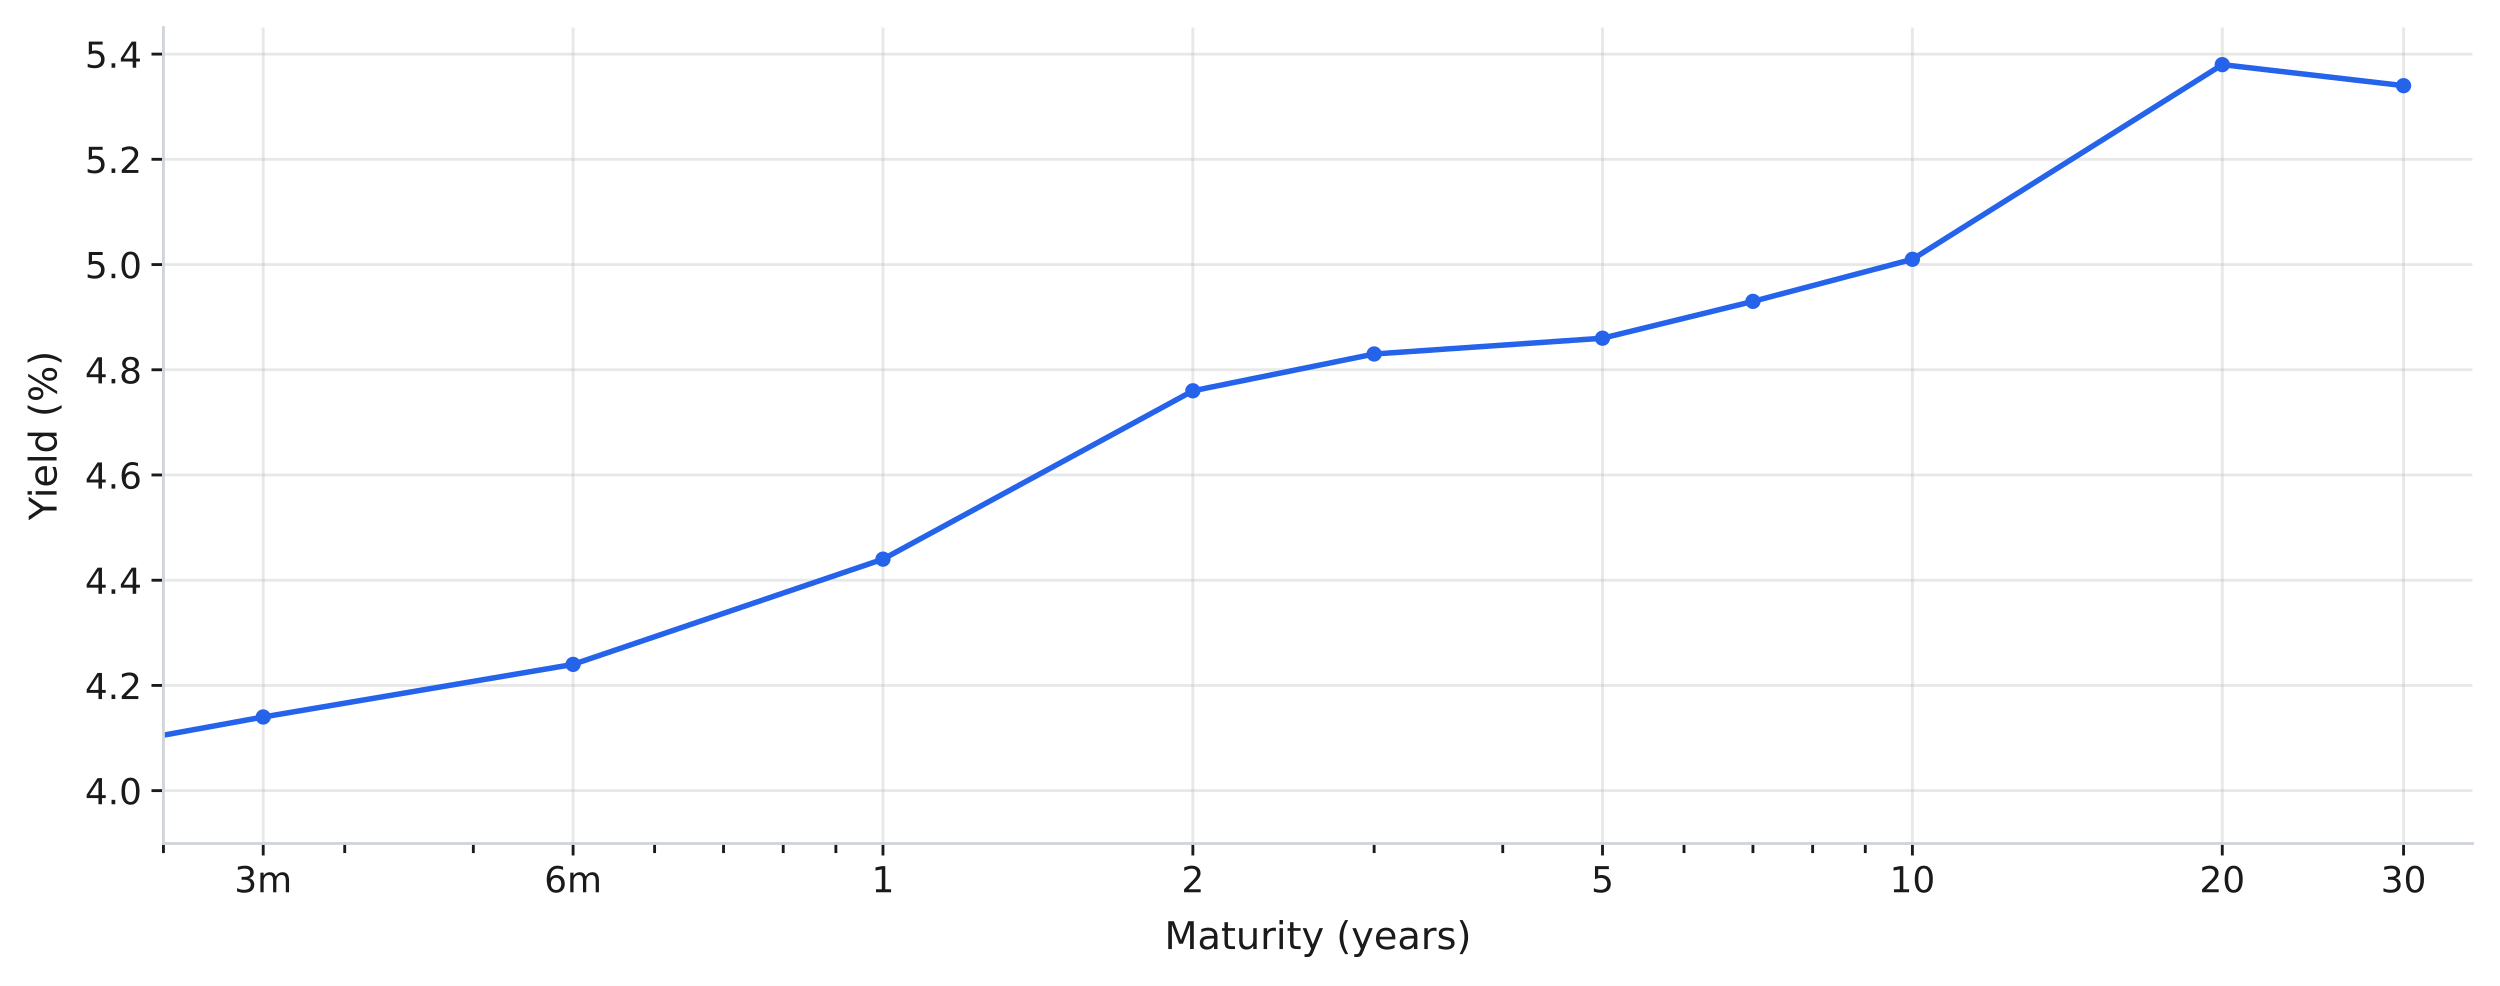
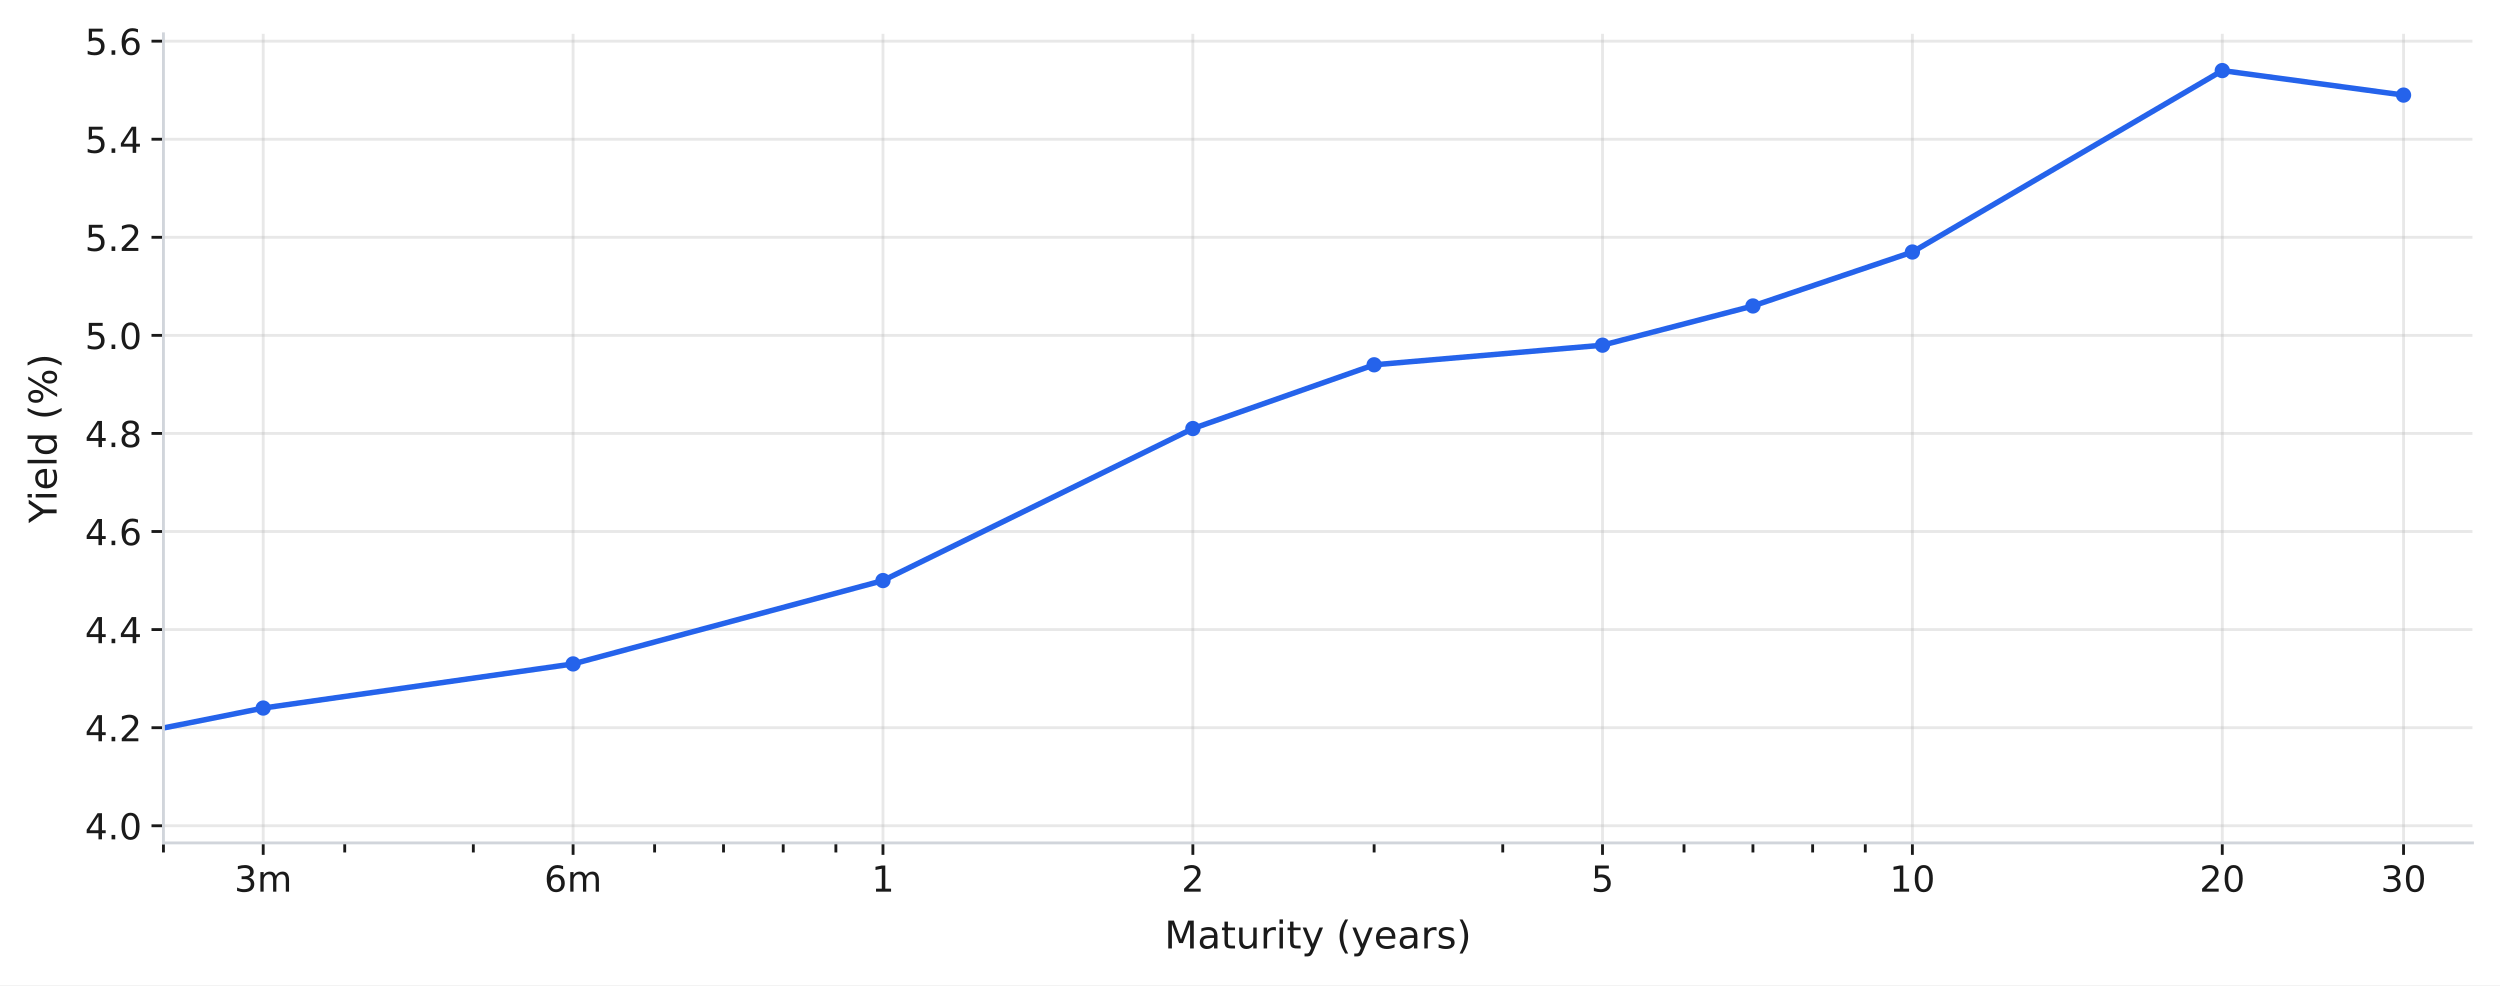
- <svg xmlns="http://www.w3.org/2000/svg" xmlns:xlink="http://www.w3.org/1999/xlink" width="522.926pt" height="206.199pt" viewBox="0 0 522.926 206.199" version="1.1">
+ <svg xmlns="http://www.w3.org/2000/svg" xmlns:xlink="http://www.w3.org/1999/xlink" width="522.926pt" height="206.071pt" viewBox="0 0 522.926 206.071" version="1.1">
  <defs>
    <style type="text/css">*{stroke-linejoin: round; stroke-linecap: butt}</style>
  </defs>
  <g id="figure_1">
    <g id="patch_1">
-       <path d="M 0 206.199  L 522.926 206.199  L 522.926 0  L 0 0  z " style="fill: #ffffff" />
+       <path d="M 0 206.071  L 522.926 206.071  L 522.926 0  L 0 0  z " style="fill: #ffffff" />
    </g>
    <g id="axes_1">
      <g id="patch_2">
-         <path d="M 34.188 176.438  L 517.166 176.438  L 517.166 5.76  L 34.188 5.76  z " style="fill: #ffffff" />
+         <path d="M 34.188 176.311  L 517.166 176.311  L 517.166 7.071  L 34.188 7.071  z " style="fill: #ffffff" />
      </g>
      <g id="matplotlib.axis_1">
        <g id="xtick_1">
          <g id="line2d_1">
-             <path d="M 55.055 176.438  L 55.055 5.76  " clip-path="url(#pb02878e4d4)" style="fill: none; stroke: #b0b0b0; stroke-opacity: 0.3; stroke-width: 0.6; stroke-linecap: square" />
+             <path d="M 55.055 176.311  L 55.055 7.071  " clip-path="url(#p0fb8dfe618)" style="fill: none; stroke: #b0b0b0; stroke-opacity: 0.3; stroke-width: 0.6; stroke-linecap: square" />
          </g>
          <g id="line2d_2">
            <defs>
-               <path id="m90eb7d4336" d="M 0 0  L 0 2.5  " style="stroke: #1a1a1a; stroke-width: 0.6" />
+               <path id="m684cb62e0d" d="M 0 0  L 0 2.5  " style="stroke: #1a1a1a; stroke-width: 0.6" />
            </defs>
            <g>
-               <use xlink:href="#m90eb7d4336" x="55.055" y="176.438" style="fill: #1a1a1a; stroke: #1a1a1a; stroke-width: 0.6" />
+               <use xlink:href="#m684cb62e0d" x="55.055" y="176.311" style="fill: #1a1a1a; stroke: #1a1a1a; stroke-width: 0.6" />
            </g>
          </g>
          <g id="text_1">
-             <g style="fill: #1a1a1a" transform="translate(49.01627 186.6364) scale(0.075 -0.075)">
+             <g style="fill: #1a1a1a" transform="translate(49.01627 186.509) scale(0.075 -0.075)">
              <defs>
                <path id="DejaVuSans-16" d="M 2597 2516  Q 3050 2419 3304 2112  Q 3559 1806 3559 1356  Q 3559 666 3084 287  Q 2609 -91 1734 -91  Q 1441 -91 1130 -33  Q 819 25 488 141  L 488 750  Q 750 597 1062 519  Q 1375 441 1716 441  Q 2309 441 2620 675  Q 2931 909 2931 1356  Q 2931 1769 2642 2001  Q 2353 2234 1838 2234  L 1294 2234  L 1294 2753  L 1863 2753  Q 2328 2753 2575 2939  Q 2822 3125 2822 3475  Q 2822 3834 2567 4026  Q 2313 4219 1838 4219  Q 1578 4219 1281 4162  Q 984 4106 628 3988  L 628 4550  Q 988 4650 1302 4700  Q 1616 4750 1894 4750  Q 2613 4750 3031 4423  Q 3450 4097 3450 3541  Q 3450 3153 3228 2886  Q 3006 2619 2597 2516  z " transform="scale(0.015625)" />
                <path id="DejaVuSans-50" d="M 3328 2828  Q 3544 3216 3844 3400  Q 4144 3584 4550 3584  Q 5097 3584 5394 3201  Q 5691 2819 5691 2113  L 5691 0  L 5113 0  L 5113 2094  Q 5113 2597 4934 2840  Q 4756 3084 4391 3084  Q 3944 3084 3684 2787  Q 3425 2491 3425 1978  L 3425 0  L 2847 0  L 2847 2094  Q 2847 2600 2669 2842  Q 2491 3084 2119 3084  Q 1678 3084 1418 2786  Q 1159 2488 1159 1978  L 1159 0  L 581 0  L 581 3500  L 1159 3500  L 1159 2956  Q 1356 3278 1631 3431  Q 1906 3584 2284 3584  Q 2666 3584 2933 3390  Q 3200 3197 3328 2828  z " transform="scale(0.015625)" />
              </defs>
              <use xlink:href="#DejaVuSans-16" />
              <use xlink:href="#DejaVuSans-50" transform="translate(63.625 0)" />
            </g>
          </g>
        </g>
        <g id="xtick_2">
          <g id="line2d_3">
-             <path d="M 119.874 176.438  L 119.874 5.76  " clip-path="url(#pb02878e4d4)" style="fill: none; stroke: #b0b0b0; stroke-opacity: 0.3; stroke-width: 0.6; stroke-linecap: square" />
+             <path d="M 119.874 176.311  L 119.874 7.071  " clip-path="url(#p0fb8dfe618)" style="fill: none; stroke: #b0b0b0; stroke-opacity: 0.3; stroke-width: 0.6; stroke-linecap: square" />
          </g>
          <g id="line2d_4">
            <g>
-               <use xlink:href="#m90eb7d4336" x="119.874" y="176.438" style="fill: #1a1a1a; stroke: #1a1a1a; stroke-width: 0.6" />
+               <use xlink:href="#m684cb62e0d" x="119.874" y="176.311" style="fill: #1a1a1a; stroke: #1a1a1a; stroke-width: 0.6" />
            </g>
          </g>
          <g id="text_2">
-             <g style="fill: #1a1a1a" transform="translate(113.835 186.6364) scale(0.075 -0.075)">
+             <g style="fill: #1a1a1a" transform="translate(113.835 186.509) scale(0.075 -0.075)">
              <defs>
                <path id="DejaVuSans-19" d="M 2113 2584  Q 1688 2584 1439 2293  Q 1191 2003 1191 1497  Q 1191 994 1439 701  Q 1688 409 2113 409  Q 2538 409 2786 701  Q 3034 994 3034 1497  Q 3034 2003 2786 2293  Q 2538 2584 2113 2584  z M 3366 4563  L 3366 3988  Q 3128 4100 2886 4159  Q 2644 4219 2406 4219  Q 1781 4219 1451 3797  Q 1122 3375 1075 2522  Q 1259 2794 1537 2939  Q 1816 3084 2150 3084  Q 2853 3084 3261 2657  Q 3669 2231 3669 1497  Q 3669 778 3244 343  Q 2819 -91 2113 -91  Q 1303 -91 875 529  Q 447 1150 447 2328  Q 447 3434 972 4092  Q 1497 4750 2381 4750  Q 2619 4750 2861 4703  Q 3103 4656 3366 4563  z " transform="scale(0.015625)" />
              </defs>
              <use xlink:href="#DejaVuSans-19" />
              <use xlink:href="#DejaVuSans-50" transform="translate(63.625 0)" />
            </g>
          </g>
        </g>
        <g id="xtick_3">
          <g id="line2d_5">
-             <path d="M 184.692 176.438  L 184.692 5.76  " clip-path="url(#pb02878e4d4)" style="fill: none; stroke: #b0b0b0; stroke-opacity: 0.3; stroke-width: 0.6; stroke-linecap: square" />
+             <path d="M 184.692 176.311  L 184.692 7.071  " clip-path="url(#p0fb8dfe618)" style="fill: none; stroke: #b0b0b0; stroke-opacity: 0.3; stroke-width: 0.6; stroke-linecap: square" />
          </g>
          <g id="line2d_6">
            <g>
-               <use xlink:href="#m90eb7d4336" x="184.692" y="176.438" style="fill: #1a1a1a; stroke: #1a1a1a; stroke-width: 0.6" />
+               <use xlink:href="#m684cb62e0d" x="184.692" y="176.311" style="fill: #1a1a1a; stroke: #1a1a1a; stroke-width: 0.6" />
            </g>
          </g>
          <g id="text_3">
-             <g style="fill: #1a1a1a" transform="translate(182.3065 186.6364) scale(0.075 -0.075)">
+             <g style="fill: #1a1a1a" transform="translate(182.3065 186.509) scale(0.075 -0.075)">
              <defs>
                <path id="DejaVuSans-14" d="M 794 531  L 1825 531  L 1825 4091  L 703 3866  L 703 4441  L 1819 4666  L 2450 4666  L 2450 531  L 3481 531  L 3481 0  L 794 0  L 794 531  z " transform="scale(0.015625)" />
              </defs>
              <use xlink:href="#DejaVuSans-14" />
            </g>
          </g>
        </g>
        <g id="xtick_4">
          <g id="line2d_7">
-             <path d="M 249.511 176.438  L 249.511 5.76  " clip-path="url(#pb02878e4d4)" style="fill: none; stroke: #b0b0b0; stroke-opacity: 0.3; stroke-width: 0.6; stroke-linecap: square" />
+             <path d="M 249.511 176.311  L 249.511 7.071  " clip-path="url(#p0fb8dfe618)" style="fill: none; stroke: #b0b0b0; stroke-opacity: 0.3; stroke-width: 0.6; stroke-linecap: square" />
          </g>
          <g id="line2d_8">
            <g>
-               <use xlink:href="#m90eb7d4336" x="249.511" y="176.438" style="fill: #1a1a1a; stroke: #1a1a1a; stroke-width: 0.6" />
+               <use xlink:href="#m684cb62e0d" x="249.511" y="176.311" style="fill: #1a1a1a; stroke: #1a1a1a; stroke-width: 0.6" />
            </g>
          </g>
          <g id="text_4">
-             <g style="fill: #1a1a1a" transform="translate(247.1252 186.6364) scale(0.075 -0.075)">
+             <g style="fill: #1a1a1a" transform="translate(247.1252 186.509) scale(0.075 -0.075)">
              <defs>
                <path id="DejaVuSans-15" d="M 1228 531  L 3431 531  L 3431 0  L 469 0  L 469 531  Q 828 903 1448 1529  Q 2069 2156 2228 2338  Q 2531 2678 2651 2914  Q 2772 3150 2772 3378  Q 2772 3750 2511 3984  Q 2250 4219 1831 4219  Q 1534 4219 1204 4116  Q 875 4013 500 3803  L 500 4441  Q 881 4594 1212 4672  Q 1544 4750 1819 4750  Q 2544 4750 2975 4387  Q 3406 4025 3406 3419  Q 3406 3131 3298 2873  Q 3191 2616 2906 2266  Q 2828 2175 2409 1742  Q 1991 1309 1228 531  z " transform="scale(0.015625)" />
              </defs>
              <use xlink:href="#DejaVuSans-15" />
            </g>
          </g>
        </g>
        <g id="xtick_5">
          <g id="line2d_9">
-             <path d="M 335.197 176.438  L 335.197 5.76  " clip-path="url(#pb02878e4d4)" style="fill: none; stroke: #b0b0b0; stroke-opacity: 0.3; stroke-width: 0.6; stroke-linecap: square" />
+             <path d="M 335.197 176.311  L 335.197 7.071  " clip-path="url(#p0fb8dfe618)" style="fill: none; stroke: #b0b0b0; stroke-opacity: 0.3; stroke-width: 0.6; stroke-linecap: square" />
          </g>
          <g id="line2d_10">
            <g>
-               <use xlink:href="#m90eb7d4336" x="335.197" y="176.438" style="fill: #1a1a1a; stroke: #1a1a1a; stroke-width: 0.6" />
+               <use xlink:href="#m684cb62e0d" x="335.197" y="176.311" style="fill: #1a1a1a; stroke: #1a1a1a; stroke-width: 0.6" />
            </g>
          </g>
          <g id="text_5">
-             <g style="fill: #1a1a1a" transform="translate(332.8109 186.6364) scale(0.075 -0.075)">
+             <g style="fill: #1a1a1a" transform="translate(332.8109 186.509) scale(0.075 -0.075)">
              <defs>
                <path id="DejaVuSans-18" d="M 691 4666  L 3169 4666  L 3169 4134  L 1269 4134  L 1269 2991  Q 1406 3038 1543 3061  Q 1681 3084 1819 3084  Q 2600 3084 3056 2656  Q 3513 2228 3513 1497  Q 3513 744 3044 326  Q 2575 -91 1722 -91  Q 1428 -91 1123 -41  Q 819 9 494 109  L 494 744  Q 775 591 1075 516  Q 1375 441 1709 441  Q 2250 441 2565 725  Q 2881 1009 2881 1497  Q 2881 1984 2565 2268  Q 2250 2553 1709 2553  Q 1456 2553 1204 2497  Q 953 2441 691 2322  L 691 4666  z " transform="scale(0.015625)" />
              </defs>
              <use xlink:href="#DejaVuSans-18" />
            </g>
          </g>
        </g>
        <g id="xtick_6">
          <g id="line2d_11">
-             <path d="M 400.016 176.438  L 400.016 5.76  " clip-path="url(#pb02878e4d4)" style="fill: none; stroke: #b0b0b0; stroke-opacity: 0.3; stroke-width: 0.6; stroke-linecap: square" />
+             <path d="M 400.016 176.311  L 400.016 7.071  " clip-path="url(#p0fb8dfe618)" style="fill: none; stroke: #b0b0b0; stroke-opacity: 0.3; stroke-width: 0.6; stroke-linecap: square" />
          </g>
          <g id="line2d_12">
            <g>
-               <use xlink:href="#m90eb7d4336" x="400.016" y="176.438" style="fill: #1a1a1a; stroke: #1a1a1a; stroke-width: 0.6" />
+               <use xlink:href="#m684cb62e0d" x="400.016" y="176.311" style="fill: #1a1a1a; stroke: #1a1a1a; stroke-width: 0.6" />
            </g>
          </g>
          <g id="text_6">
-             <g style="fill: #1a1a1a" transform="translate(395.2437 186.6364) scale(0.075 -0.075)">
+             <g style="fill: #1a1a1a" transform="translate(395.2437 186.509) scale(0.075 -0.075)">
              <defs>
                <path id="DejaVuSans-13" d="M 2034 4250  Q 1547 4250 1301 3770  Q 1056 3291 1056 2328  Q 1056 1369 1301 889  Q 1547 409 2034 409  Q 2525 409 2770 889  Q 3016 1369 3016 2328  Q 3016 3291 2770 3770  Q 2525 4250 2034 4250  z M 2034 4750  Q 2819 4750 3233 4129  Q 3647 3509 3647 2328  Q 3647 1150 3233 529  Q 2819 -91 2034 -91  Q 1250 -91 836 529  Q 422 1150 422 2328  Q 422 3509 836 4129  Q 1250 4750 2034 4750  z " transform="scale(0.015625)" />
              </defs>
              <use xlink:href="#DejaVuSans-14" />
              <use xlink:href="#DejaVuSans-13" transform="translate(63.625 0)" />
            </g>
          </g>
        </g>
        <g id="xtick_7">
          <g id="line2d_13">
-             <path d="M 464.834 176.438  L 464.834 5.76  " clip-path="url(#pb02878e4d4)" style="fill: none; stroke: #b0b0b0; stroke-opacity: 0.3; stroke-width: 0.6; stroke-linecap: square" />
+             <path d="M 464.834 176.311  L 464.834 7.071  " clip-path="url(#p0fb8dfe618)" style="fill: none; stroke: #b0b0b0; stroke-opacity: 0.3; stroke-width: 0.6; stroke-linecap: square" />
          </g>
          <g id="line2d_14">
            <g>
-               <use xlink:href="#m90eb7d4336" x="464.834" y="176.438" style="fill: #1a1a1a; stroke: #1a1a1a; stroke-width: 0.6" />
+               <use xlink:href="#m684cb62e0d" x="464.834" y="176.311" style="fill: #1a1a1a; stroke: #1a1a1a; stroke-width: 0.6" />
            </g>
          </g>
          <g id="text_7">
-             <g style="fill: #1a1a1a" transform="translate(460.0625 186.6364) scale(0.075 -0.075)">
+             <g style="fill: #1a1a1a" transform="translate(460.0625 186.509) scale(0.075 -0.075)">
              <use xlink:href="#DejaVuSans-15" />
              <use xlink:href="#DejaVuSans-13" transform="translate(63.625 0)" />
            </g>
          </g>
        </g>
        <g id="xtick_8">
          <g id="line2d_15">
-             <path d="M 502.751 176.438  L 502.751 5.76  " clip-path="url(#pb02878e4d4)" style="fill: none; stroke: #b0b0b0; stroke-opacity: 0.3; stroke-width: 0.6; stroke-linecap: square" />
+             <path d="M 502.751 176.311  L 502.751 7.071  " clip-path="url(#p0fb8dfe618)" style="fill: none; stroke: #b0b0b0; stroke-opacity: 0.3; stroke-width: 0.6; stroke-linecap: square" />
          </g>
          <g id="line2d_16">
            <g>
-               <use xlink:href="#m90eb7d4336" x="502.751" y="176.438" style="fill: #1a1a1a; stroke: #1a1a1a; stroke-width: 0.6" />
+               <use xlink:href="#m684cb62e0d" x="502.751" y="176.311" style="fill: #1a1a1a; stroke: #1a1a1a; stroke-width: 0.6" />
            </g>
          </g>
          <g id="text_8">
-             <g style="fill: #1a1a1a" transform="translate(497.979 186.6364) scale(0.075 -0.075)">
+             <g style="fill: #1a1a1a" transform="translate(497.979 186.509) scale(0.075 -0.075)">
              <use xlink:href="#DejaVuSans-16" />
              <use xlink:href="#DejaVuSans-13" transform="translate(63.625 0)" />
            </g>
          </g>
        </g>
        <g id="xtick_9">
          <g id="line2d_17">
            <defs>
-               <path id="m4c23865010" d="M 0 0  L 0 2  " style="stroke: #1a1a1a; stroke-width: 0.6" />
+               <path id="m7cd54181eb" d="M 0 0  L 0 2  " style="stroke: #1a1a1a; stroke-width: 0.6" />
            </defs>
            <g>
-               <use xlink:href="#m4c23865010" x="34.188" y="176.438" style="fill: #1a1a1a; stroke: #1a1a1a; stroke-width: 0.6" />
+               <use xlink:href="#m7cd54181eb" x="34.188" y="176.311" style="fill: #1a1a1a; stroke: #1a1a1a; stroke-width: 0.6" />
            </g>
          </g>
        </g>
        <g id="xtick_10">
          <g id="line2d_18">
            <g>
-               <use xlink:href="#m4c23865010" x="72.105" y="176.438" style="fill: #1a1a1a; stroke: #1a1a1a; stroke-width: 0.6" />
+               <use xlink:href="#m7cd54181eb" x="72.105" y="176.311" style="fill: #1a1a1a; stroke: #1a1a1a; stroke-width: 0.6" />
            </g>
          </g>
        </g>
        <g id="xtick_11">
          <g id="line2d_19">
            <g>
-               <use xlink:href="#m4c23865010" x="99.007" y="176.438" style="fill: #1a1a1a; stroke: #1a1a1a; stroke-width: 0.6" />
+               <use xlink:href="#m7cd54181eb" x="99.007" y="176.311" style="fill: #1a1a1a; stroke: #1a1a1a; stroke-width: 0.6" />
            </g>
          </g>
        </g>
        <g id="xtick_12">
          <g id="line2d_20">
            <g>
-               <use xlink:href="#m4c23865010" x="136.923" y="176.438" style="fill: #1a1a1a; stroke: #1a1a1a; stroke-width: 0.6" />
+               <use xlink:href="#m7cd54181eb" x="136.923" y="176.311" style="fill: #1a1a1a; stroke: #1a1a1a; stroke-width: 0.6" />
            </g>
          </g>
        </g>
        <g id="xtick_13">
          <g id="line2d_21">
            <g>
-               <use xlink:href="#m4c23865010" x="151.338" y="176.438" style="fill: #1a1a1a; stroke: #1a1a1a; stroke-width: 0.6" />
+               <use xlink:href="#m7cd54181eb" x="151.338" y="176.311" style="fill: #1a1a1a; stroke: #1a1a1a; stroke-width: 0.6" />
            </g>
          </g>
        </g>
        <g id="xtick_14">
          <g id="line2d_22">
            <g>
-               <use xlink:href="#m4c23865010" x="163.825" y="176.438" style="fill: #1a1a1a; stroke: #1a1a1a; stroke-width: 0.6" />
+               <use xlink:href="#m7cd54181eb" x="163.825" y="176.311" style="fill: #1a1a1a; stroke: #1a1a1a; stroke-width: 0.6" />
            </g>
          </g>
        </g>
        <g id="xtick_15">
          <g id="line2d_23">
            <g>
-               <use xlink:href="#m4c23865010" x="174.84" y="176.438" style="fill: #1a1a1a; stroke: #1a1a1a; stroke-width: 0.6" />
+               <use xlink:href="#m7cd54181eb" x="174.84" y="176.311" style="fill: #1a1a1a; stroke: #1a1a1a; stroke-width: 0.6" />
            </g>
          </g>
        </g>
        <g id="xtick_16">
          <g id="line2d_24">
            <g>
-               <use xlink:href="#m4c23865010" x="287.428" y="176.438" style="fill: #1a1a1a; stroke: #1a1a1a; stroke-width: 0.6" />
+               <use xlink:href="#m7cd54181eb" x="287.428" y="176.311" style="fill: #1a1a1a; stroke: #1a1a1a; stroke-width: 0.6" />
            </g>
          </g>
        </g>
        <g id="xtick_17">
          <g id="line2d_25">
            <g>
-               <use xlink:href="#m4c23865010" x="314.33" y="176.438" style="fill: #1a1a1a; stroke: #1a1a1a; stroke-width: 0.6" />
+               <use xlink:href="#m7cd54181eb" x="314.33" y="176.311" style="fill: #1a1a1a; stroke: #1a1a1a; stroke-width: 0.6" />
            </g>
          </g>
        </g>
        <g id="xtick_18">
          <g id="line2d_26">
            <g>
-               <use xlink:href="#m4c23865010" x="352.246" y="176.438" style="fill: #1a1a1a; stroke: #1a1a1a; stroke-width: 0.6" />
+               <use xlink:href="#m7cd54181eb" x="352.246" y="176.311" style="fill: #1a1a1a; stroke: #1a1a1a; stroke-width: 0.6" />
            </g>
          </g>
        </g>
        <g id="xtick_19">
          <g id="line2d_27">
            <g>
-               <use xlink:href="#m4c23865010" x="366.662" y="176.438" style="fill: #1a1a1a; stroke: #1a1a1a; stroke-width: 0.6" />
+               <use xlink:href="#m7cd54181eb" x="366.662" y="176.311" style="fill: #1a1a1a; stroke: #1a1a1a; stroke-width: 0.6" />
            </g>
          </g>
        </g>
        <g id="xtick_20">
          <g id="line2d_28">
            <g>
-               <use xlink:href="#m4c23865010" x="379.149" y="176.438" style="fill: #1a1a1a; stroke: #1a1a1a; stroke-width: 0.6" />
+               <use xlink:href="#m7cd54181eb" x="379.149" y="176.311" style="fill: #1a1a1a; stroke: #1a1a1a; stroke-width: 0.6" />
            </g>
          </g>
        </g>
        <g id="xtick_21">
          <g id="line2d_29">
            <g>
-               <use xlink:href="#m4c23865010" x="390.163" y="176.438" style="fill: #1a1a1a; stroke: #1a1a1a; stroke-width: 0.6" />
+               <use xlink:href="#m7cd54181eb" x="390.163" y="176.311" style="fill: #1a1a1a; stroke: #1a1a1a; stroke-width: 0.6" />
            </g>
          </g>
        </g>
        <g id="text_9">
-           <g style="fill: #1a1a1a" transform="translate(243.5795 198.5169) scale(0.08 -0.08)">
+           <g style="fill: #1a1a1a" transform="translate(243.5795 198.3895) scale(0.08 -0.08)">
            <defs>
              <path id="DejaVuSans-30" d="M 628 4666  L 1569 4666  L 2759 1491  L 3956 4666  L 4897 4666  L 4897 0  L 4281 0  L 4281 4097  L 3078 897  L 2444 897  L 1241 4097  L 1241 0  L 628 0  L 628 4666  z " transform="scale(0.015625)" />
              <path id="DejaVuSans-44" d="M 2194 1759  Q 1497 1759 1228 1600  Q 959 1441 959 1056  Q 959 750 1161 570  Q 1363 391 1709 391  Q 2188 391 2477 730  Q 2766 1069 2766 1631  L 2766 1759  L 2194 1759  z M 3341 1997  L 3341 0  L 2766 0  L 2766 531  Q 2569 213 2275 61  Q 1981 -91 1556 -91  Q 1019 -91 701 211  Q 384 513 384 1019  Q 384 1609 779 1909  Q 1175 2209 1959 2209  L 2766 2209  L 2766 2266  Q 2766 2663 2505 2880  Q 2244 3097 1772 3097  Q 1472 3097 1187 3025  Q 903 2953 641 2809  L 641 3341  Q 956 3463 1253 3523  Q 1550 3584 1831 3584  Q 2591 3584 2966 3190  Q 3341 2797 3341 1997  z " transform="scale(0.015625)" />
              <path id="DejaVuSans-57" d="M 1172 4494  L 1172 3500  L 2356 3500  L 2356 3053  L 1172 3053  L 1172 1153  Q 1172 725 1289 603  Q 1406 481 1766 481  L 2356 481  L 2356 0  L 1766 0  Q 1100 0 847 248  Q 594 497 594 1153  L 594 3053  L 172 3053  L 172 3500  L 594 3500  L 594 4494  L 1172 4494  z " transform="scale(0.015625)" />
              <path id="DejaVuSans-58" d="M 544 1381  L 544 3500  L 1119 3500  L 1119 1403  Q 1119 906 1312 657  Q 1506 409 1894 409  Q 2359 409 2629 706  Q 2900 1003 2900 1516  L 2900 3500  L 3475 3500  L 3475 0  L 2900 0  L 2900 538  Q 2691 219 2414 64  Q 2138 -91 1772 -91  Q 1169 -91 856 284  Q 544 659 544 1381  z M 1991 3584  L 1991 3584  z " transform="scale(0.015625)" />
              <path id="DejaVuSans-55" d="M 2631 2963  Q 2534 3019 2420 3045  Q 2306 3072 2169 3072  Q 1681 3072 1420 2755  Q 1159 2438 1159 1844  L 1159 0  L 581 0  L 581 3500  L 1159 3500  L 1159 2956  Q 1341 3275 1631 3429  Q 1922 3584 2338 3584  Q 2397 3584 2469 3576  Q 2541 3569 2628 3553  L 2631 2963  z " transform="scale(0.015625)" />
              <path id="DejaVuSans-4c" d="M 603 3500  L 1178 3500  L 1178 0  L 603 0  L 603 3500  z M 603 4863  L 1178 4863  L 1178 4134  L 603 4134  L 603 4863  z " transform="scale(0.015625)" />
              <path id="DejaVuSans-5c" d="M 2059 -325  Q 1816 -950 1584 -1140  Q 1353 -1331 966 -1331  L 506 -1331  L 506 -850  L 844 -850  Q 1081 -850 1212 -737  Q 1344 -625 1503 -206  L 1606 56  L 191 3500  L 800 3500  L 1894 763  L 2988 3500  L 3597 3500  L 2059 -325  z " transform="scale(0.015625)" />
              <path id="DejaVuSans-3" transform="scale(0.015625)" />
              <path id="DejaVuSans-b" d="M 1984 4856  Q 1566 4138 1362 3434  Q 1159 2731 1159 2009  Q 1159 1288 1364 580  Q 1569 -128 1984 -844  L 1484 -844  Q 1016 -109 783 600  Q 550 1309 550 2009  Q 550 2706 781 3412  Q 1013 4119 1484 4856  L 1984 4856  z " transform="scale(0.015625)" />
              <path id="DejaVuSans-48" d="M 3597 1894  L 3597 1613  L 953 1613  Q 991 1019 1311 708  Q 1631 397 2203 397  Q 2534 397 2845 478  Q 3156 559 3463 722  L 3463 178  Q 3153 47 2828 -22  Q 2503 -91 2169 -91  Q 1331 -91 842 396  Q 353 884 353 1716  Q 353 2575 817 3079  Q 1281 3584 2069 3584  Q 2775 3584 3186 3129  Q 3597 2675 3597 1894  z M 3022 2063  Q 3016 2534 2758 2815  Q 2500 3097 2075 3097  Q 1594 3097 1305 2825  Q 1016 2553 972 2059  L 3022 2063  z " transform="scale(0.015625)" />
              <path id="DejaVuSans-56" d="M 2834 3397  L 2834 2853  Q 2591 2978 2328 3040  Q 2066 3103 1784 3103  Q 1356 3103 1142 2972  Q 928 2841 928 2578  Q 928 2378 1081 2264  Q 1234 2150 1697 2047  L 1894 2003  Q 2506 1872 2764 1633  Q 3022 1394 3022 966  Q 3022 478 2636 193  Q 2250 -91 1575 -91  Q 1294 -91 989 -36  Q 684 19 347 128  L 347 722  Q 666 556 975 473  Q 1284 391 1588 391  Q 1994 391 2212 530  Q 2431 669 2431 922  Q 2431 1156 2273 1281  Q 2116 1406 1581 1522  L 1381 1569  Q 847 1681 609 1914  Q 372 2147 372 2553  Q 372 3047 722 3315  Q 1072 3584 1716 3584  Q 2034 3584 2315 3537  Q 2597 3491 2834 3397  z " transform="scale(0.015625)" />
              <path id="DejaVuSans-c" d="M 513 4856  L 1013 4856  Q 1481 4119 1714 3412  Q 1947 2706 1947 2009  Q 1947 1309 1714 600  Q 1481 -109 1013 -844  L 513 -844  Q 928 -128 1133 580  Q 1338 1288 1338 2009  Q 1338 2731 1133 3434  Q 928 4138 513 4856  z " transform="scale(0.015625)" />
            </defs>
            <use xlink:href="#DejaVuSans-30" />
            <use xlink:href="#DejaVuSans-44" transform="translate(86.28125 0)" />
            <use xlink:href="#DejaVuSans-57" transform="translate(147.5625 0)" />
            <use xlink:href="#DejaVuSans-58" transform="translate(186.7656 0)" />
            <use xlink:href="#DejaVuSans-55" transform="translate(250.1406 0)" />
            <use xlink:href="#DejaVuSans-4c" transform="translate(291.25 0)" />
            <use xlink:href="#DejaVuSans-57" transform="translate(319.0312 0)" />
            <use xlink:href="#DejaVuSans-5c" transform="translate(358.2344 0)" />
            <use xlink:href="#DejaVuSans-3" transform="translate(417.4219 0)" />
            <use xlink:href="#DejaVuSans-b" transform="translate(449.2031 0)" />
            <use xlink:href="#DejaVuSans-5c" transform="translate(488.2188 0)" />
            <use xlink:href="#DejaVuSans-48" transform="translate(547.4062 0)" />
            <use xlink:href="#DejaVuSans-44" transform="translate(608.9375 0)" />
            <use xlink:href="#DejaVuSans-55" transform="translate(670.2188 0)" />
            <use xlink:href="#DejaVuSans-56" transform="translate(711.3281 0)" />
            <use xlink:href="#DejaVuSans-c" transform="translate(763.4219 0)" />
          </g>
        </g>
      </g>
      <g id="matplotlib.axis_2">
        <g id="ytick_1">
          <g id="line2d_30">
-             <path d="M 34.188 165.379  L 517.166 165.379  " clip-path="url(#pb02878e4d4)" style="fill: none; stroke: #b0b0b0; stroke-opacity: 0.3; stroke-width: 0.6; stroke-linecap: square" />
+             <path d="M 34.188 172.721  L 517.166 172.721  " clip-path="url(#p0fb8dfe618)" style="fill: none; stroke: #b0b0b0; stroke-opacity: 0.3; stroke-width: 0.6; stroke-linecap: square" />
          </g>
          <g id="line2d_31">
            <defs>
-               <path id="m5cf7582a7f" d="M 0 0  L -2.5 0  " style="stroke: #1a1a1a; stroke-width: 0.6" />
+               <path id="m0b9a7becca" d="M 0 0  L -2.5 0  " style="stroke: #1a1a1a; stroke-width: 0.6" />
            </defs>
            <g>
-               <use xlink:href="#m5cf7582a7f" x="34.188" y="165.379" style="fill: #1a1a1a; stroke: #1a1a1a; stroke-width: 0.6" />
+               <use xlink:href="#m0b9a7becca" x="34.188" y="172.721" style="fill: #1a1a1a; stroke: #1a1a1a; stroke-width: 0.6" />
            </g>
          </g>
          <g id="text_10">
-             <g style="fill: #1a1a1a" transform="translate(17.76063 168.2278) scale(0.075 -0.075)">
+             <g style="fill: #1a1a1a" transform="translate(17.76063 175.57) scale(0.075 -0.075)">
              <defs>
                <path id="DejaVuSans-17" d="M 2419 4116  L 825 1625  L 2419 1625  L 2419 4116  z M 2253 4666  L 3047 4666  L 3047 1625  L 3713 1625  L 3713 1100  L 3047 1100  L 3047 0  L 2419 0  L 2419 1100  L 313 1100  L 313 1709  L 2253 4666  z " transform="scale(0.015625)" />
                <path id="DejaVuSans-11" d="M 684 794  L 1344 794  L 1344 0  L 684 0  L 684 794  z " transform="scale(0.015625)" />
              </defs>
              <use xlink:href="#DejaVuSans-17" />
              <use xlink:href="#DejaVuSans-11" transform="translate(63.625 0)" />
              <use xlink:href="#DejaVuSans-13" transform="translate(95.40625 0)" />
            </g>
          </g>
        </g>
        <g id="ytick_2">
          <g id="line2d_32">
-             <path d="M 34.188 143.37  L 517.166 143.37  " clip-path="url(#pb02878e4d4)" style="fill: none; stroke: #b0b0b0; stroke-opacity: 0.3; stroke-width: 0.6; stroke-linecap: square" />
+             <path d="M 34.188 152.207  L 517.166 152.207  " clip-path="url(#p0fb8dfe618)" style="fill: none; stroke: #b0b0b0; stroke-opacity: 0.3; stroke-width: 0.6; stroke-linecap: square" />
          </g>
          <g id="line2d_33">
            <g>
-               <use xlink:href="#m5cf7582a7f" x="34.188" y="143.37" style="fill: #1a1a1a; stroke: #1a1a1a; stroke-width: 0.6" />
+               <use xlink:href="#m0b9a7becca" x="34.188" y="152.207" style="fill: #1a1a1a; stroke: #1a1a1a; stroke-width: 0.6" />
            </g>
          </g>
          <g id="text_11">
-             <g style="fill: #1a1a1a" transform="translate(17.76063 146.219) scale(0.075 -0.075)">
+             <g style="fill: #1a1a1a" transform="translate(17.76063 155.056) scale(0.075 -0.075)">
              <use xlink:href="#DejaVuSans-17" />
              <use xlink:href="#DejaVuSans-11" transform="translate(63.625 0)" />
              <use xlink:href="#DejaVuSans-15" transform="translate(95.40625 0)" />
            </g>
          </g>
        </g>
        <g id="ytick_3">
          <g id="line2d_34">
-             <path d="M 34.188 121.361  L 517.166 121.361  " clip-path="url(#pb02878e4d4)" style="fill: none; stroke: #b0b0b0; stroke-opacity: 0.3; stroke-width: 0.6; stroke-linecap: square" />
+             <path d="M 34.188 131.693  L 517.166 131.693  " clip-path="url(#p0fb8dfe618)" style="fill: none; stroke: #b0b0b0; stroke-opacity: 0.3; stroke-width: 0.6; stroke-linecap: square" />
          </g>
          <g id="line2d_35">
            <g>
-               <use xlink:href="#m5cf7582a7f" x="34.188" y="121.361" style="fill: #1a1a1a; stroke: #1a1a1a; stroke-width: 0.6" />
+               <use xlink:href="#m0b9a7becca" x="34.188" y="131.693" style="fill: #1a1a1a; stroke: #1a1a1a; stroke-width: 0.6" />
            </g>
          </g>
          <g id="text_12">
-             <g style="fill: #1a1a1a" transform="translate(17.76063 124.2103) scale(0.075 -0.075)">
+             <g style="fill: #1a1a1a" transform="translate(17.76063 134.542) scale(0.075 -0.075)">
              <use xlink:href="#DejaVuSans-17" />
              <use xlink:href="#DejaVuSans-11" transform="translate(63.625 0)" />
              <use xlink:href="#DejaVuSans-17" transform="translate(95.40625 0)" />
            </g>
          </g>
        </g>
        <g id="ytick_4">
          <g id="line2d_36">
-             <path d="M 34.188 99.352  L 517.166 99.352  " clip-path="url(#pb02878e4d4)" style="fill: none; stroke: #b0b0b0; stroke-opacity: 0.3; stroke-width: 0.6; stroke-linecap: square" />
+             <path d="M 34.188 111.179  L 517.166 111.179  " clip-path="url(#p0fb8dfe618)" style="fill: none; stroke: #b0b0b0; stroke-opacity: 0.3; stroke-width: 0.6; stroke-linecap: square" />
          </g>
          <g id="line2d_37">
            <g>
-               <use xlink:href="#m5cf7582a7f" x="34.188" y="99.352" style="fill: #1a1a1a; stroke: #1a1a1a; stroke-width: 0.6" />
+               <use xlink:href="#m0b9a7becca" x="34.188" y="111.179" style="fill: #1a1a1a; stroke: #1a1a1a; stroke-width: 0.6" />
            </g>
          </g>
          <g id="text_13">
-             <g style="fill: #1a1a1a" transform="translate(17.76063 102.2015) scale(0.075 -0.075)">
+             <g style="fill: #1a1a1a" transform="translate(17.76063 114.0281) scale(0.075 -0.075)">
              <use xlink:href="#DejaVuSans-17" />
              <use xlink:href="#DejaVuSans-11" transform="translate(63.625 0)" />
              <use xlink:href="#DejaVuSans-19" transform="translate(95.40625 0)" />
            </g>
          </g>
        </g>
        <g id="ytick_5">
          <g id="line2d_38">
-             <path d="M 34.188 77.344  L 517.166 77.344  " clip-path="url(#pb02878e4d4)" style="fill: none; stroke: #b0b0b0; stroke-opacity: 0.3; stroke-width: 0.6; stroke-linecap: square" />
+             <path d="M 34.188 90.665  L 517.166 90.665  " clip-path="url(#p0fb8dfe618)" style="fill: none; stroke: #b0b0b0; stroke-opacity: 0.3; stroke-width: 0.6; stroke-linecap: square" />
          </g>
          <g id="line2d_39">
            <g>
-               <use xlink:href="#m5cf7582a7f" x="34.188" y="77.344" style="fill: #1a1a1a; stroke: #1a1a1a; stroke-width: 0.6" />
+               <use xlink:href="#m0b9a7becca" x="34.188" y="90.665" style="fill: #1a1a1a; stroke: #1a1a1a; stroke-width: 0.6" />
            </g>
          </g>
          <g id="text_14">
-             <g style="fill: #1a1a1a" transform="translate(17.76063 80.19269) scale(0.075 -0.075)">
+             <g style="fill: #1a1a1a" transform="translate(17.76063 93.5141) scale(0.075 -0.075)">
              <defs>
                <path id="DejaVuSans-1b" d="M 2034 2216  Q 1584 2216 1326 1975  Q 1069 1734 1069 1313  Q 1069 891 1326 650  Q 1584 409 2034 409  Q 2484 409 2743 651  Q 3003 894 3003 1313  Q 3003 1734 2745 1975  Q 2488 2216 2034 2216  z M 1403 2484  Q 997 2584 770 2862  Q 544 3141 544 3541  Q 544 4100 942 4425  Q 1341 4750 2034 4750  Q 2731 4750 3128 4425  Q 3525 4100 3525 3541  Q 3525 3141 3298 2862  Q 3072 2584 2669 2484  Q 3125 2378 3379 2068  Q 3634 1759 3634 1313  Q 3634 634 3220 271  Q 2806 -91 2034 -91  Q 1263 -91 848 271  Q 434 634 434 1313  Q 434 1759 690 2068  Q 947 2378 1403 2484  z M 1172 3481  Q 1172 3119 1398 2916  Q 1625 2713 2034 2713  Q 2441 2713 2670 2916  Q 2900 3119 2900 3481  Q 2900 3844 2670 4047  Q 2441 4250 2034 4250  Q 1625 4250 1398 4047  Q 1172 3844 1172 3481  z " transform="scale(0.015625)" />
              </defs>
              <use xlink:href="#DejaVuSans-17" />
              <use xlink:href="#DejaVuSans-11" transform="translate(63.625 0)" />
              <use xlink:href="#DejaVuSans-1b" transform="translate(95.40625 0)" />
            </g>
          </g>
        </g>
        <g id="ytick_6">
          <g id="line2d_40">
-             <path d="M 34.188 55.335  L 517.166 55.335  " clip-path="url(#pb02878e4d4)" style="fill: none; stroke: #b0b0b0; stroke-opacity: 0.3; stroke-width: 0.6; stroke-linecap: square" />
+             <path d="M 34.188 70.151  L 517.166 70.151  " clip-path="url(#p0fb8dfe618)" style="fill: none; stroke: #b0b0b0; stroke-opacity: 0.3; stroke-width: 0.6; stroke-linecap: square" />
          </g>
          <g id="line2d_41">
            <g>
-               <use xlink:href="#m5cf7582a7f" x="34.188" y="55.335" style="fill: #1a1a1a; stroke: #1a1a1a; stroke-width: 0.6" />
+               <use xlink:href="#m0b9a7becca" x="34.188" y="70.151" style="fill: #1a1a1a; stroke: #1a1a1a; stroke-width: 0.6" />
            </g>
          </g>
          <g id="text_15">
-             <g style="fill: #1a1a1a" transform="translate(17.76063 58.18391) scale(0.075 -0.075)">
+             <g style="fill: #1a1a1a" transform="translate(17.76063 73.00014) scale(0.075 -0.075)">
              <use xlink:href="#DejaVuSans-18" />
              <use xlink:href="#DejaVuSans-11" transform="translate(63.625 0)" />
              <use xlink:href="#DejaVuSans-13" transform="translate(95.40625 0)" />
            </g>
          </g>
        </g>
        <g id="ytick_7">
          <g id="line2d_42">
-             <path d="M 34.188 33.326  L 517.166 33.326  " clip-path="url(#pb02878e4d4)" style="fill: none; stroke: #b0b0b0; stroke-opacity: 0.3; stroke-width: 0.6; stroke-linecap: square" />
+             <path d="M 34.188 49.637  L 517.166 49.637  " clip-path="url(#p0fb8dfe618)" style="fill: none; stroke: #b0b0b0; stroke-opacity: 0.3; stroke-width: 0.6; stroke-linecap: square" />
          </g>
          <g id="line2d_43">
            <g>
-               <use xlink:href="#m5cf7582a7f" x="34.188" y="33.326" style="fill: #1a1a1a; stroke: #1a1a1a; stroke-width: 0.6" />
+               <use xlink:href="#m0b9a7becca" x="34.188" y="49.637" style="fill: #1a1a1a; stroke: #1a1a1a; stroke-width: 0.6" />
            </g>
          </g>
          <g id="text_16">
-             <g style="fill: #1a1a1a" transform="translate(17.76063 36.17512) scale(0.075 -0.075)">
+             <g style="fill: #1a1a1a" transform="translate(17.76063 52.48617) scale(0.075 -0.075)">
              <use xlink:href="#DejaVuSans-18" />
              <use xlink:href="#DejaVuSans-11" transform="translate(63.625 0)" />
              <use xlink:href="#DejaVuSans-15" transform="translate(95.40625 0)" />
            </g>
          </g>
        </g>
        <g id="ytick_8">
          <g id="line2d_44">
-             <path d="M 34.188 11.317  L 517.166 11.317  " clip-path="url(#pb02878e4d4)" style="fill: none; stroke: #b0b0b0; stroke-opacity: 0.3; stroke-width: 0.6; stroke-linecap: square" />
+             <path d="M 34.188 29.123  L 517.166 29.123  " clip-path="url(#p0fb8dfe618)" style="fill: none; stroke: #b0b0b0; stroke-opacity: 0.3; stroke-width: 0.6; stroke-linecap: square" />
          </g>
          <g id="line2d_45">
            <g>
-               <use xlink:href="#m5cf7582a7f" x="34.188" y="11.317" style="fill: #1a1a1a; stroke: #1a1a1a; stroke-width: 0.6" />
+               <use xlink:href="#m0b9a7becca" x="34.188" y="29.123" style="fill: #1a1a1a; stroke: #1a1a1a; stroke-width: 0.6" />
            </g>
          </g>
          <g id="text_17">
-             <g style="fill: #1a1a1a" transform="translate(17.76063 14.16634) scale(0.075 -0.075)">
+             <g style="fill: #1a1a1a" transform="translate(17.76063 31.97221) scale(0.075 -0.075)">
              <use xlink:href="#DejaVuSans-18" />
              <use xlink:href="#DejaVuSans-11" transform="translate(63.625 0)" />
              <use xlink:href="#DejaVuSans-17" transform="translate(95.40625 0)" />
            </g>
          </g>
        </g>
-         <g id="text_18">
-           <g style="fill: #1a1a1a" transform="translate(11.83875 108.8159) rotate(-90) scale(0.08 -0.08)">
+         <g id="ytick_9">
+           <g id="line2d_46">
+             <path d="M 34.188 8.609  L 517.166 8.609  " clip-path="url(#p0fb8dfe618)" style="fill: none; stroke: #b0b0b0; stroke-opacity: 0.3; stroke-width: 0.6; stroke-linecap: square" />
+           </g>
+           <g id="line2d_47">
+             <g>
+               <use xlink:href="#m0b9a7becca" x="34.188" y="8.609" style="fill: #1a1a1a; stroke: #1a1a1a; stroke-width: 0.6" />
+             </g>
+           </g>
+           <g id="text_18">
+             <g style="fill: #1a1a1a" transform="translate(17.76063 11.45824) scale(0.075 -0.075)">
+               <use xlink:href="#DejaVuSans-18" />
+               <use xlink:href="#DejaVuSans-11" transform="translate(63.625 0)" />
+               <use xlink:href="#DejaVuSans-19" transform="translate(95.40625 0)" />
+             </g>
+           </g>
+         </g>
+         <g id="text_19">
+           <g style="fill: #1a1a1a" transform="translate(11.83875 109.4076) rotate(-90) scale(0.08 -0.08)">
            <defs>
              <path id="DejaVuSans-3c" d="M -13 4666  L 666 4666  L 1959 2747  L 3244 4666  L 3922 4666  L 2272 2222  L 2272 0  L 1638 0  L 1638 2222  L -13 4666  z " transform="scale(0.015625)" />
              <path id="DejaVuSans-4f" d="M 603 4863  L 1178 4863  L 1178 0  L 603 0  L 603 4863  z " transform="scale(0.015625)" />
              <path id="DejaVuSans-47" d="M 2906 2969  L 2906 4863  L 3481 4863  L 3481 0  L 2906 0  L 2906 525  Q 2725 213 2448 61  Q 2172 -91 1784 -91  Q 1150 -91 751 415  Q 353 922 353 1747  Q 353 2572 751 3078  Q 1150 3584 1784 3584  Q 2172 3584 2448 3432  Q 2725 3281 2906 2969  z M 947 1747  Q 947 1113 1208 752  Q 1469 391 1925 391  Q 2381 391 2643 752  Q 2906 1113 2906 1747  Q 2906 2381 2643 2742  Q 2381 3103 1925 3103  Q 1469 3103 1208 2742  Q 947 2381 947 1747  z " transform="scale(0.015625)" />
              <path id="DejaVuSans-8" d="M 4653 2053  Q 4381 2053 4226 1822  Q 4072 1591 4072 1178  Q 4072 772 4226 539  Q 4381 306 4653 306  Q 4919 306 5073 539  Q 5228 772 5228 1178  Q 5228 1588 5073 1820  Q 4919 2053 4653 2053  z M 4653 2450  Q 5147 2450 5437 2106  Q 5728 1763 5728 1178  Q 5728 594 5436 251  Q 5144 -91 4653 -91  Q 4153 -91 3862 251  Q 3572 594 3572 1178  Q 3572 1766 3864 2108  Q 4156 2450 4653 2450  z M 1428 4353  Q 1159 4353 1004 4120  Q 850 3888 850 3481  Q 850 3069 1003 2837  Q 1156 2606 1428 2606  Q 1700 2606 1854 2837  Q 2009 3069 2009 3481  Q 2009 3884 1853 4118  Q 1697 4353 1428 4353  z M 4250 4750  L 4750 4750  L 1831 -91  L 1331 -91  L 4250 4750  z M 1428 4750  Q 1922 4750 2215 4408  Q 2509 4066 2509 3481  Q 2509 2891 2217 2550  Q 1925 2209 1428 2209  Q 931 2209 642 2551  Q 353 2894 353 3481  Q 353 4063 643 4406  Q 934 4750 1428 4750  z " transform="scale(0.015625)" />
            </defs>
            <use xlink:href="#DejaVuSans-3c" />
            <use xlink:href="#DejaVuSans-4c" transform="translate(57.51562 0)" />
            <use xlink:href="#DejaVuSans-48" transform="translate(85.29688 0)" />
            <use xlink:href="#DejaVuSans-4f" transform="translate(146.8281 0)" />
            <use xlink:href="#DejaVuSans-47" transform="translate(174.6094 0)" />
            <use xlink:href="#DejaVuSans-3" transform="translate(238.0938 0)" />
            <use xlink:href="#DejaVuSans-b" transform="translate(269.875 0)" />
            <use xlink:href="#DejaVuSans-8" transform="translate(308.8906 0)" />
            <use xlink:href="#DejaVuSans-c" transform="translate(403.9062 0)" />
          </g>
        </g>
      </g>
-       <g id="line2d_46">
-         <path d="M -1 160.18  L 55.055 149.973  L 119.874 138.968  L 184.692 116.959  L 249.511 81.745  L 287.428 74.042  L 335.197 70.741  L 366.662 63.038  L 400.016 54.234  L 464.834 13.518  L 502.751 17.92  " clip-path="url(#pb02878e4d4)" style="fill: none; stroke: #2563eb; stroke-width: 1.15; stroke-linecap: square" />
+       <g id="line2d_48">
+         <path d="M -1 159.297  L 55.055 148.104  L 119.874 138.873  L 184.692 121.436  L 249.511 89.639  L 287.428 76.305  L 335.197 72.202  L 366.662 63.997  L 400.016 52.714  L 464.834 14.763  L 502.751 19.892  " clip-path="url(#p0fb8dfe618)" style="fill: none; stroke: #2563eb; stroke-width: 1.15; stroke-linecap: square" />
        <defs>
-           <path id="ma0a34294da" d="M 0 1.6  C 0.424 1.6 0.831 1.431 1.131 1.131  C 1.431 0.831 1.6 0.424 1.6 0  C 1.6 -0.424 1.431 -0.831 1.131 -1.131  C 0.831 -1.431 0.424 -1.6 0 -1.6  C -0.424 -1.6 -0.831 -1.431 -1.131 -1.131  C -1.431 -0.831 -1.6 -0.424 -1.6 0  C -1.6 0.424 -1.431 0.831 -1.131 1.131  C -0.831 1.431 -0.424 1.6 0 1.6  z " />
+           <path id="mce7f84aa29" d="M 0 1.6  C 0.424 1.6 0.831 1.431 1.131 1.131  C 1.431 0.831 1.6 0.424 1.6 0  C 1.6 -0.424 1.431 -0.831 1.131 -1.131  C 0.831 -1.431 0.424 -1.6 0 -1.6  C -0.424 -1.6 -0.831 -1.431 -1.131 -1.131  C -1.431 -0.831 -1.6 -0.424 -1.6 0  C -1.6 0.424 -1.431 0.831 -1.131 1.131  C -0.831 1.431 -0.424 1.6 0 1.6  z " />
        </defs>
-         <g clip-path="url(#pb02878e4d4)">
-           <use xlink:href="#ma0a34294da" x="-1" y="160.18" style="fill: #2563eb" />
-           <use xlink:href="#ma0a34294da" x="55.055" y="149.973" style="fill: #2563eb" />
-           <use xlink:href="#ma0a34294da" x="119.874" y="138.968" style="fill: #2563eb" />
-           <use xlink:href="#ma0a34294da" x="184.692" y="116.959" style="fill: #2563eb" />
-           <use xlink:href="#ma0a34294da" x="249.511" y="81.745" style="fill: #2563eb" />
-           <use xlink:href="#ma0a34294da" x="287.428" y="74.042" style="fill: #2563eb" />
-           <use xlink:href="#ma0a34294da" x="335.197" y="70.741" style="fill: #2563eb" />
-           <use xlink:href="#ma0a34294da" x="366.662" y="63.038" style="fill: #2563eb" />
-           <use xlink:href="#ma0a34294da" x="400.016" y="54.234" style="fill: #2563eb" />
-           <use xlink:href="#ma0a34294da" x="464.834" y="13.518" style="fill: #2563eb" />
-           <use xlink:href="#ma0a34294da" x="502.751" y="17.92" style="fill: #2563eb" />
+         <g clip-path="url(#p0fb8dfe618)">
+           <use xlink:href="#mce7f84aa29" x="-1" y="159.297" style="fill: #2563eb" />
+           <use xlink:href="#mce7f84aa29" x="55.055" y="148.104" style="fill: #2563eb" />
+           <use xlink:href="#mce7f84aa29" x="119.874" y="138.873" style="fill: #2563eb" />
+           <use xlink:href="#mce7f84aa29" x="184.692" y="121.436" style="fill: #2563eb" />
+           <use xlink:href="#mce7f84aa29" x="249.511" y="89.639" style="fill: #2563eb" />
+           <use xlink:href="#mce7f84aa29" x="287.428" y="76.305" style="fill: #2563eb" />
+           <use xlink:href="#mce7f84aa29" x="335.197" y="72.202" style="fill: #2563eb" />
+           <use xlink:href="#mce7f84aa29" x="366.662" y="63.997" style="fill: #2563eb" />
+           <use xlink:href="#mce7f84aa29" x="400.016" y="52.714" style="fill: #2563eb" />
+           <use xlink:href="#mce7f84aa29" x="464.834" y="14.763" style="fill: #2563eb" />
+           <use xlink:href="#mce7f84aa29" x="502.751" y="19.892" style="fill: #2563eb" />
        </g>
      </g>
      <g id="patch_3">
-         <path d="M 34.188 176.438  L 34.188 5.76  " style="fill: none; stroke: #d1d5db; stroke-width: 0.6; stroke-linejoin: miter; stroke-linecap: square" />
+         <path d="M 34.188 176.311  L 34.188 7.071  " style="fill: none; stroke: #d1d5db; stroke-width: 0.6; stroke-linejoin: miter; stroke-linecap: square" />
      </g>
      <g id="patch_4">
-         <path d="M 34.188 176.438  L 517.166 176.438  " style="fill: none; stroke: #d1d5db; stroke-width: 0.6; stroke-linejoin: miter; stroke-linecap: square" />
+         <path d="M 34.188 176.311  L 517.166 176.311  " style="fill: none; stroke: #d1d5db; stroke-width: 0.6; stroke-linejoin: miter; stroke-linecap: square" />
      </g>
    </g>
  </g>
  <defs>
-     <clipPath id="pb02878e4d4">
-       <rect x="34.188" y="5.76" width="482.978" height="170.678" />
+     <clipPath id="p0fb8dfe618">
+       <rect x="34.188" y="7.071" width="482.978" height="169.24" />
    </clipPath>
  </defs>
</svg>
